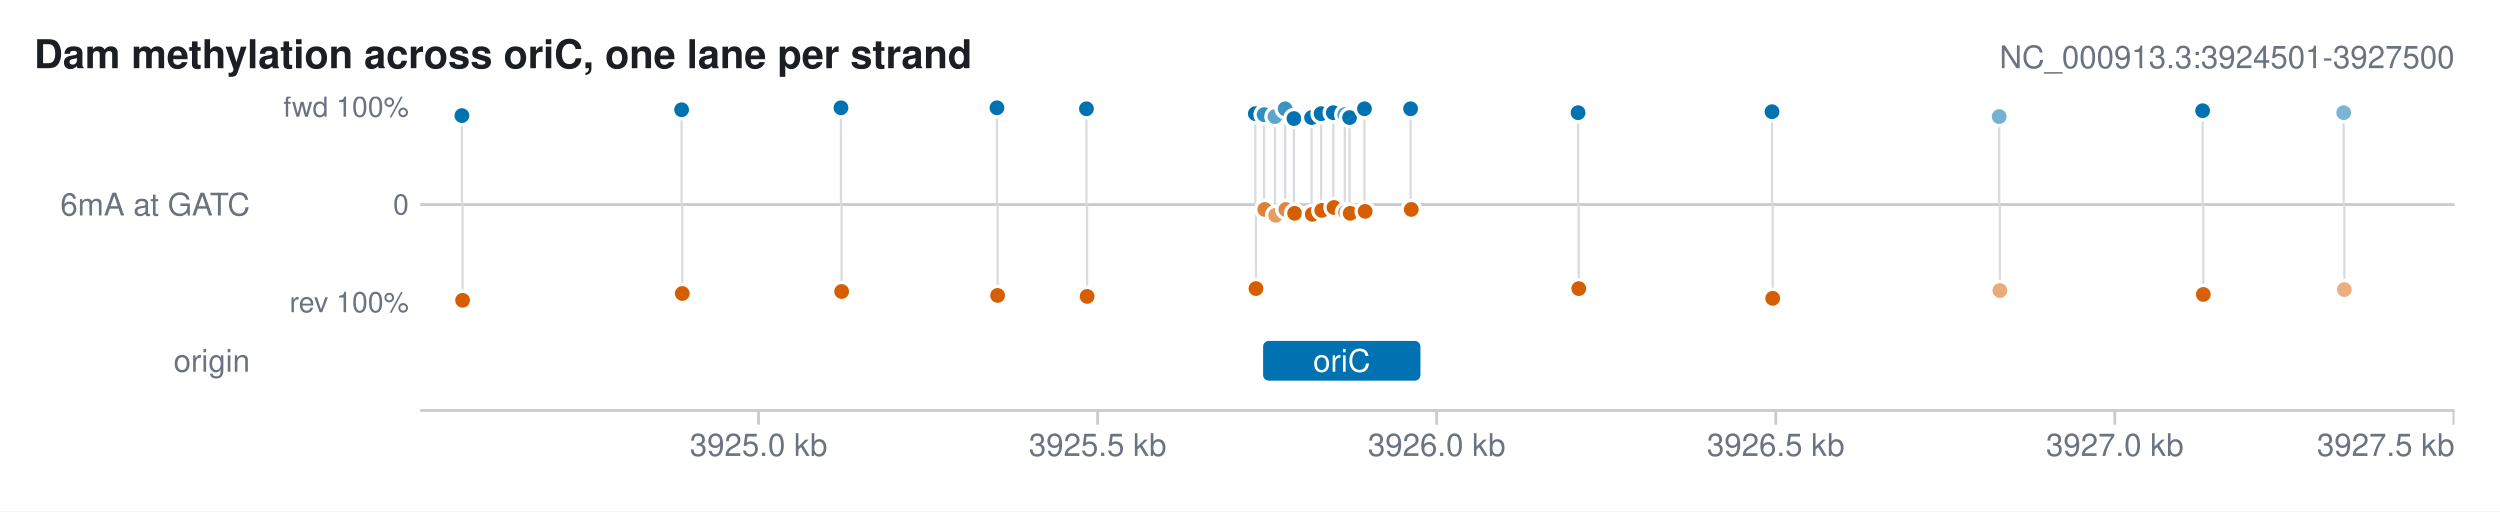
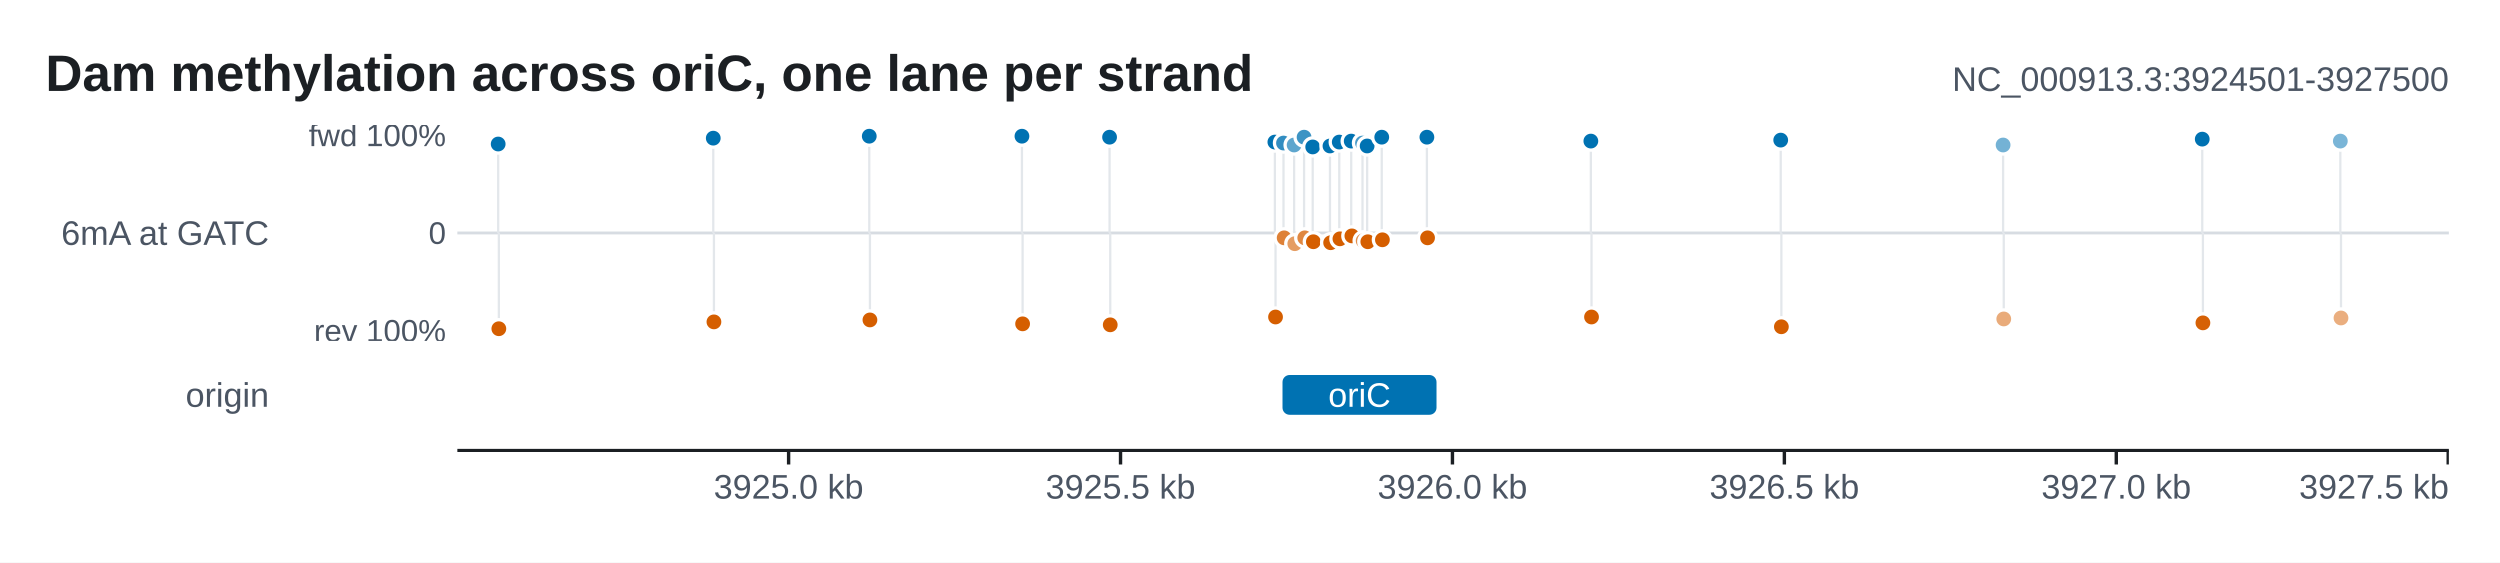
- <svg xmlns="http://www.w3.org/2000/svg" width="880" height="180" viewBox="0 0 880 180" font-family="Helvetica, Arial, sans-serif" role="img" aria-labelledby="karyon-title karyon-desc">
+ <svg xmlns="http://www.w3.org/2000/svg" width="880" height="198" viewBox="0 0 880 198" font-family="Liberation Sans, Arial, Helvetica, sans-serif" role="img" aria-labelledby="karyon-title karyon-desc">
  <defs>
    <clipPath id="karyon-clip-0">
-       <rect x="96" y="34" width="768" height="76" />
+       <rect x="104.688" y="44" width="757.312" height="76" />
    </clipPath>
    <clipPath id="karyon-clip-1">
-       <rect x="147.91" y="120" width="716.09" height="14" />
+       <rect x="160.989" y="132" width="701.011" height="14" />
    </clipPath>
    <clipPath id="karyon-clip-2">
-       <rect x="147.91" y="144" width="716.09" height="26" />
+       <rect x="160.989" y="158" width="701.011" height="26" />
    </clipPath>
  </defs>
-   <rect x="0" y="0" width="880" height="180" fill="#ffffff" />
-   <text x="12" y="24" fill="#1b1f23" font-size="14" text-anchor="start" font-weight="bold">Dam methylation across oriC, one lane per strand</text>
-   <text x="864" y="24" fill="#6b7280" font-size="11" text-anchor="end">NC_000913.3:3924501-3927500</text>
-   <text x="88" y="75.85" fill="#6b7280" font-size="11" text-anchor="end">6mA at GATC</text>
+   <rect x="0" y="0" width="880" height="198" fill="#ffffff" />
+   <text x="16" y="32" fill="#1b1f23" font-size="18" text-anchor="start" font-weight="bold">Dam methylation across oriC, one lane per strand</text>
+   <text x="862" y="32" fill="#4b5563" font-size="12" text-anchor="end">NC_000913.3:3924501-3927500</text>
+   <text x="94.688" y="86.2" fill="#4b5563" font-size="12" text-anchor="end">6mA at GATC</text>
  <g clip-path="url(#karyon-clip-0)">
-     <line x1="147.91" y1="72" x2="864" y2="72" stroke="#c8ccd1" stroke-width="1" />
-     <g>
-       <line x1="162.59" y1="72" x2="162.59" y2="40.696" stroke="#d9dbdf" stroke-width="0.8" />
-       <circle cx="162.59" cy="40.696" r="3.77" fill="#ffffff" />
-       <circle cx="162.59" cy="40.696" r="2.6" fill="#0072b2" />
-     </g>
-     <g>
-       <line x1="162.829" y1="72" x2="162.829" y2="105.712" stroke="#d9dbdf" stroke-width="0.8" />
-       <circle cx="162.829" cy="105.712" r="3.77" fill="#ffffff" />
-       <circle cx="162.829" cy="105.712" r="2.6" fill="#d55e00" />
-     </g>
-     <g>
-       <line x1="239.928" y1="72" x2="239.928" y2="38.632" stroke="#d9dbdf" stroke-width="0.8" />
-       <circle cx="239.928" cy="38.632" r="3.77" fill="#ffffff" />
-       <circle cx="239.928" cy="38.632" r="2.6" fill="#0072b2" />
-     </g>
-     <g>
-       <line x1="240.166" y1="72" x2="240.166" y2="103.304" stroke="#d9dbdf" stroke-width="0.8" />
-       <circle cx="240.166" cy="103.304" r="3.77" fill="#ffffff" />
-       <circle cx="240.166" cy="103.304" r="2.6" fill="#d55e00" />
-     </g>
-     <g>
-       <line x1="296.021" y1="72" x2="296.021" y2="37.944" stroke="#d9dbdf" stroke-width="0.8" />
-       <circle cx="296.021" cy="37.944" r="3.77" fill="#ffffff" />
-       <circle cx="296.021" cy="37.944" r="2.6" fill="#0072b2" />
-     </g>
-     <g>
-       <line x1="296.26" y1="72" x2="296.26" y2="102.616" stroke="#d9dbdf" stroke-width="0.8" />
-       <circle cx="296.26" cy="102.616" r="3.77" fill="#ffffff" />
-       <circle cx="296.26" cy="102.616" r="2.6" fill="#d55e00" />
-     </g>
-     <g>
-       <line x1="350.922" y1="72" x2="350.922" y2="37.944" stroke="#d9dbdf" stroke-width="0.8" />
-       <circle cx="350.922" cy="37.944" r="3.77" fill="#ffffff" />
-       <circle cx="350.922" cy="37.944" r="2.6" fill="#0072b2" />
-     </g>
-     <g>
-       <line x1="351.16" y1="72" x2="351.16" y2="103.992" stroke="#d9dbdf" stroke-width="0.8" />
-       <circle cx="351.16" cy="103.992" r="3.77" fill="#ffffff" />
-       <circle cx="351.16" cy="103.992" r="2.6" fill="#d55e00" />
-     </g>
-     <g>
-       <line x1="382.429" y1="72" x2="382.429" y2="38.288" stroke="#d9dbdf" stroke-width="0.8" />
-       <circle cx="382.429" cy="38.288" r="3.77" fill="#ffffff" />
-       <circle cx="382.429" cy="38.288" r="2.6" fill="#0072b2" />
-     </g>
-     <g>
-       <line x1="382.668" y1="72" x2="382.668" y2="104.336" stroke="#d9dbdf" stroke-width="0.8" />
-       <circle cx="382.668" cy="104.336" r="3.77" fill="#ffffff" />
-       <circle cx="382.668" cy="104.336" r="2.6" fill="#d55e00" />
-     </g>
-     <g>
-       <line x1="441.865" y1="72" x2="441.865" y2="40.008" stroke="#d9dbdf" stroke-width="0.8" />
-       <circle cx="441.865" cy="40.008" r="3.77" fill="#ffffff" />
-       <circle cx="441.865" cy="40.008" r="2.6" fill="#0072b2" />
-     </g>
-     <g>
-       <line x1="442.104" y1="72" x2="442.104" y2="101.584" stroke="#d9dbdf" stroke-width="0.8" />
-       <circle cx="442.104" cy="101.584" r="3.77" fill="#ffffff" />
-       <circle cx="442.104" cy="101.584" r="2.6" fill="#d55e00" />
-     </g>
-     <g>
-       <line x1="444.968" y1="72" x2="444.968" y2="40.352" stroke="#d9dbdf" stroke-width="0.8" />
-       <circle cx="444.968" cy="40.352" r="3.77" fill="#ffffff" />
-       <circle cx="444.968" cy="40.352" r="2.6" fill="#328dc1" />
-     </g>
-     <g>
-       <line x1="445.207" y1="72" x2="445.207" y2="73.72" stroke="#d9dbdf" stroke-width="0.8" />
-       <circle cx="445.207" cy="73.72" r="3.77" fill="#ffffff" />
-       <circle cx="445.207" cy="73.72" r="2.6" fill="#de8137" />
-     </g>
-     <g>
-       <line x1="448.787" y1="72" x2="448.787" y2="41.04" stroke="#d9dbdf" stroke-width="0.8" />
-       <circle cx="448.787" cy="41.04" r="3.77" fill="#ffffff" />
-       <circle cx="448.787" cy="41.04" r="2.6" fill="#5ea6ce" />
-     </g>
-     <g>
-       <line x1="449.026" y1="72" x2="449.026" y2="75.784" stroke="#d9dbdf" stroke-width="0.8" />
-       <circle cx="449.026" cy="75.784" r="3.77" fill="#ffffff" />
-       <circle cx="449.026" cy="75.784" r="2.6" fill="#e59d63" />
-     </g>
-     <g>
-       <line x1="452.368" y1="72" x2="452.368" y2="38.288" stroke="#d9dbdf" stroke-width="0.8" />
-       <circle cx="452.368" cy="38.288" r="3.77" fill="#ffffff" />
-       <circle cx="452.368" cy="38.288" r="2.6" fill="#3d94c4" />
-     </g>
-     <g>
-       <line x1="452.606" y1="72" x2="452.606" y2="73.72" stroke="#d9dbdf" stroke-width="0.8" />
-       <circle cx="452.606" cy="73.72" r="3.77" fill="#ffffff" />
-       <circle cx="452.606" cy="73.72" r="2.6" fill="#e08842" />
-     </g>
-     <g>
-       <line x1="455.471" y1="72" x2="455.471" y2="41.728" stroke="#d9dbdf" stroke-width="0.8" />
-       <circle cx="455.471" cy="41.728" r="3.77" fill="#ffffff" />
-       <circle cx="455.471" cy="41.728" r="2.6" fill="#0072b2" />
-     </g>
-     <g>
-       <line x1="455.709" y1="72" x2="455.709" y2="75.096" stroke="#d9dbdf" stroke-width="0.8" />
-       <circle cx="455.709" cy="75.096" r="3.77" fill="#ffffff" />
-       <circle cx="455.709" cy="75.096" r="2.6" fill="#d55e00" />
-     </g>
-     <g>
-       <line x1="461.677" y1="72" x2="461.677" y2="41.384" stroke="#d9dbdf" stroke-width="0.8" />
-       <circle cx="461.677" cy="41.384" r="3.77" fill="#ffffff" />
-       <circle cx="461.677" cy="41.384" r="2.6" fill="#0072b2" />
-     </g>
-     <g>
-       <line x1="461.915" y1="72" x2="461.915" y2="75.44" stroke="#d9dbdf" stroke-width="0.8" />
-       <circle cx="461.915" cy="75.44" r="3.77" fill="#ffffff" />
-       <circle cx="461.915" cy="75.44" r="2.6" fill="#d55e00" />
-     </g>
-     <g>
-       <line x1="465.019" y1="72" x2="465.019" y2="40.008" stroke="#d9dbdf" stroke-width="0.8" />
-       <circle cx="465.019" cy="40.008" r="3.77" fill="#ffffff" />
-       <circle cx="465.019" cy="40.008" r="2.6" fill="#0072b2" />
-     </g>
-     <g>
-       <line x1="465.257" y1="72" x2="465.257" y2="74.064" stroke="#d9dbdf" stroke-width="0.8" />
-       <circle cx="465.257" cy="74.064" r="3.77" fill="#ffffff" />
-       <circle cx="465.257" cy="74.064" r="2.6" fill="#d55e00" />
-     </g>
-     <g>
-       <line x1="469.315" y1="72" x2="469.315" y2="39.664" stroke="#d9dbdf" stroke-width="0.8" />
-       <circle cx="469.315" cy="39.664" r="3.77" fill="#ffffff" />
-       <circle cx="469.315" cy="39.664" r="2.6" fill="#0072b2" />
-     </g>
-     <g>
-       <line x1="469.554" y1="72" x2="469.554" y2="73.032" stroke="#d9dbdf" stroke-width="0.8" />
-       <circle cx="469.554" cy="73.032" r="3.77" fill="#ffffff" />
-       <circle cx="469.554" cy="73.032" r="2.6" fill="#d55e00" />
-     </g>
-     <g>
-       <line x1="473.373" y1="72" x2="473.373" y2="40.352" stroke="#d9dbdf" stroke-width="0.8" />
-       <circle cx="473.373" cy="40.352" r="3.77" fill="#ffffff" />
-       <circle cx="473.373" cy="40.352" r="2.6" fill="#489ac8" />
-     </g>
-     <g>
-       <line x1="473.612" y1="72" x2="473.612" y2="74.752" stroke="#d9dbdf" stroke-width="0.8" />
-       <circle cx="473.612" cy="74.752" r="3.77" fill="#ffffff" />
-       <circle cx="473.612" cy="74.752" r="2.6" fill="#e28f4d" />
-     </g>
-     <g>
-       <line x1="475.044" y1="72" x2="475.044" y2="41.384" stroke="#d9dbdf" stroke-width="0.8" />
-       <circle cx="475.044" cy="41.384" r="3.77" fill="#ffffff" />
-       <circle cx="475.044" cy="41.384" r="2.6" fill="#0072b2" />
-     </g>
-     <g>
-       <line x1="475.282" y1="72" x2="475.282" y2="75.096" stroke="#d9dbdf" stroke-width="0.8" />
-       <circle cx="475.282" cy="75.096" r="3.77" fill="#ffffff" />
-       <circle cx="475.282" cy="75.096" r="2.6" fill="#d55e00" />
-     </g>
-     <g>
-       <line x1="480.295" y1="72" x2="480.295" y2="38.288" stroke="#d9dbdf" stroke-width="0.8" />
-       <circle cx="480.295" cy="38.288" r="3.77" fill="#ffffff" />
-       <circle cx="480.295" cy="38.288" r="2.6" fill="#0072b2" />
-     </g>
-     <g>
-       <line x1="480.534" y1="72" x2="480.534" y2="74.408" stroke="#d9dbdf" stroke-width="0.8" />
-       <circle cx="480.534" cy="74.408" r="3.77" fill="#ffffff" />
-       <circle cx="480.534" cy="74.408" r="2.6" fill="#d55e00" />
-     </g>
-     <g>
-       <line x1="496.526" y1="72" x2="496.526" y2="38.288" stroke="#d9dbdf" stroke-width="0.8" />
-       <circle cx="496.526" cy="38.288" r="3.77" fill="#ffffff" />
-       <circle cx="496.526" cy="38.288" r="2.6" fill="#0072b2" />
-     </g>
-     <g>
-       <line x1="496.765" y1="72" x2="496.765" y2="73.72" stroke="#d9dbdf" stroke-width="0.8" />
-       <circle cx="496.765" cy="73.72" r="3.77" fill="#ffffff" />
-       <circle cx="496.765" cy="73.72" r="2.6" fill="#d55e00" />
-     </g>
-     <g>
-       <line x1="555.485" y1="72" x2="555.485" y2="39.664" stroke="#d9dbdf" stroke-width="0.8" />
-       <circle cx="555.485" cy="39.664" r="3.77" fill="#ffffff" />
-       <circle cx="555.485" cy="39.664" r="2.6" fill="#0072b2" />
-     </g>
-     <g>
-       <line x1="555.723" y1="72" x2="555.723" y2="101.584" stroke="#d9dbdf" stroke-width="0.8" />
-       <circle cx="555.723" cy="101.584" r="3.77" fill="#ffffff" />
-       <circle cx="555.723" cy="101.584" r="2.6" fill="#d55e00" />
-     </g>
-     <g>
-       <line x1="623.752" y1="72" x2="623.752" y2="39.32" stroke="#d9dbdf" stroke-width="0.8" />
-       <circle cx="623.752" cy="39.32" r="3.77" fill="#ffffff" />
-       <circle cx="623.752" cy="39.32" r="2.6" fill="#0072b2" />
-     </g>
-     <g>
-       <line x1="623.991" y1="72" x2="623.991" y2="105.024" stroke="#d9dbdf" stroke-width="0.8" />
-       <circle cx="623.991" cy="105.024" r="3.77" fill="#ffffff" />
-       <circle cx="623.991" cy="105.024" r="2.6" fill="#d55e00" />
-     </g>
-     <g>
-       <line x1="703.715" y1="72" x2="703.715" y2="41.04" stroke="#d9dbdf" stroke-width="0.8" />
-       <circle cx="703.715" cy="41.04" r="3.77" fill="#ffffff" />
-       <circle cx="703.715" cy="41.04" r="2.6" fill="#74b2d5" />
-     </g>
-     <g>
-       <line x1="703.954" y1="72" x2="703.954" y2="102.272" stroke="#d9dbdf" stroke-width="0.8" />
-       <circle cx="703.954" cy="102.272" r="3.77" fill="#ffffff" />
-       <circle cx="703.954" cy="102.272" r="2.6" fill="#e9ab7a" />
-     </g>
-     <g>
-       <line x1="775.324" y1="72" x2="775.324" y2="38.976" stroke="#d9dbdf" stroke-width="0.8" />
-       <circle cx="775.324" cy="38.976" r="3.77" fill="#ffffff" />
-       <circle cx="775.324" cy="38.976" r="2.6" fill="#0072b2" />
-     </g>
-     <g>
-       <line x1="775.563" y1="72" x2="775.563" y2="103.648" stroke="#d9dbdf" stroke-width="0.8" />
-       <circle cx="775.563" cy="103.648" r="3.77" fill="#ffffff" />
-       <circle cx="775.563" cy="103.648" r="2.6" fill="#d66106" />
-     </g>
-     <g>
-       <line x1="824.973" y1="72" x2="824.973" y2="39.664" stroke="#d9dbdf" stroke-width="0.8" />
-       <circle cx="824.973" cy="39.664" r="3.77" fill="#ffffff" />
-       <circle cx="824.973" cy="39.664" r="2.6" fill="#7ab5d7" />
-     </g>
-     <g>
-       <line x1="825.212" y1="72" x2="825.212" y2="101.928" stroke="#d9dbdf" stroke-width="0.8" />
-       <circle cx="825.212" cy="101.928" r="3.77" fill="#ffffff" />
-       <circle cx="825.212" cy="101.928" r="2.6" fill="#eaae7f" />
-     </g>
-     <text x="143.91" y="41.1" fill="#6b7280" font-size="10" text-anchor="end">fwd 100%</text>
-     <text x="143.91" y="75.5" fill="#6b7280" font-size="10" text-anchor="end">0</text>
-     <text x="143.91" y="109.9" fill="#6b7280" font-size="10" text-anchor="end">rev 100%</text>
+     <line x1="160.989" y1="82" x2="862" y2="82" stroke="#d7dce2" stroke-width="1" />
+     <g>
+       <line x1="175.36" y1="82" x2="175.36" y2="50.696" stroke="#e3e7eb" stroke-width="0.8" />
+       <circle cx="175.36" cy="50.696" r="3.77" fill="#ffffff" />
+       <circle cx="175.36" cy="50.696" r="2.6" fill="#0072b2" />
+     </g>
+     <g>
+       <line x1="175.593" y1="82" x2="175.593" y2="115.712" stroke="#e3e7eb" stroke-width="0.8" />
+       <circle cx="175.593" cy="115.712" r="3.77" fill="#ffffff" />
+       <circle cx="175.593" cy="115.712" r="2.6" fill="#d55e00" />
+     </g>
+     <g>
+       <line x1="251.069" y1="82" x2="251.069" y2="48.632" stroke="#e3e7eb" stroke-width="0.8" />
+       <circle cx="251.069" cy="48.632" r="3.77" fill="#ffffff" />
+       <circle cx="251.069" cy="48.632" r="2.6" fill="#0072b2" />
+     </g>
+     <g>
+       <line x1="251.303" y1="82" x2="251.303" y2="113.304" stroke="#e3e7eb" stroke-width="0.8" />
+       <circle cx="251.303" cy="113.304" r="3.77" fill="#ffffff" />
+       <circle cx="251.303" cy="113.304" r="2.6" fill="#d55e00" />
+     </g>
+     <g>
+       <line x1="305.981" y1="82" x2="305.981" y2="47.944" stroke="#e3e7eb" stroke-width="0.8" />
+       <circle cx="305.981" cy="47.944" r="3.77" fill="#ffffff" />
+       <circle cx="305.981" cy="47.944" r="2.6" fill="#0072b2" />
+     </g>
+     <g>
+       <line x1="306.215" y1="82" x2="306.215" y2="112.616" stroke="#e3e7eb" stroke-width="0.8" />
+       <circle cx="306.215" cy="112.616" r="3.77" fill="#ffffff" />
+       <circle cx="306.215" cy="112.616" r="2.6" fill="#d55e00" />
+     </g>
+     <g>
+       <line x1="359.726" y1="82" x2="359.726" y2="47.944" stroke="#e3e7eb" stroke-width="0.8" />
+       <circle cx="359.726" cy="47.944" r="3.77" fill="#ffffff" />
+       <circle cx="359.726" cy="47.944" r="2.6" fill="#0072b2" />
+     </g>
+     <g>
+       <line x1="359.959" y1="82" x2="359.959" y2="113.992" stroke="#e3e7eb" stroke-width="0.8" />
+       <circle cx="359.959" cy="113.992" r="3.77" fill="#ffffff" />
+       <circle cx="359.959" cy="113.992" r="2.6" fill="#d55e00" />
+     </g>
+     <g>
+       <line x1="390.57" y1="82" x2="390.57" y2="48.288" stroke="#e3e7eb" stroke-width="0.8" />
+       <circle cx="390.57" cy="48.288" r="3.77" fill="#ffffff" />
+       <circle cx="390.57" cy="48.288" r="2.6" fill="#0072b2" />
+     </g>
+     <g>
+       <line x1="390.804" y1="82" x2="390.804" y2="114.336" stroke="#e3e7eb" stroke-width="0.8" />
+       <circle cx="390.804" cy="114.336" r="3.77" fill="#ffffff" />
+       <circle cx="390.804" cy="114.336" r="2.6" fill="#d55e00" />
+     </g>
+     <g>
+       <line x1="448.754" y1="82" x2="448.754" y2="50.008" stroke="#e3e7eb" stroke-width="0.8" />
+       <circle cx="448.754" cy="50.008" r="3.77" fill="#ffffff" />
+       <circle cx="448.754" cy="50.008" r="2.6" fill="#0072b2" />
+     </g>
+     <g>
+       <line x1="448.988" y1="82" x2="448.988" y2="111.584" stroke="#e3e7eb" stroke-width="0.8" />
+       <circle cx="448.988" cy="111.584" r="3.77" fill="#ffffff" />
+       <circle cx="448.988" cy="111.584" r="2.6" fill="#d55e00" />
+     </g>
+     <g>
+       <line x1="451.792" y1="82" x2="451.792" y2="50.352" stroke="#e3e7eb" stroke-width="0.8" />
+       <circle cx="451.792" cy="50.352" r="3.77" fill="#ffffff" />
+       <circle cx="451.792" cy="50.352" r="2.6" fill="#328dc1" />
+     </g>
+     <g>
+       <line x1="452.025" y1="82" x2="452.025" y2="83.72" stroke="#e3e7eb" stroke-width="0.8" />
+       <circle cx="452.025" cy="83.72" r="3.77" fill="#ffffff" />
+       <circle cx="452.025" cy="83.72" r="2.6" fill="#de8137" />
+     </g>
+     <g>
+       <line x1="455.53" y1="82" x2="455.53" y2="51.04" stroke="#e3e7eb" stroke-width="0.8" />
+       <circle cx="455.53" cy="51.04" r="3.77" fill="#ffffff" />
+       <circle cx="455.53" cy="51.04" r="2.6" fill="#5ea6ce" />
+     </g>
+     <g>
+       <line x1="455.764" y1="82" x2="455.764" y2="85.784" stroke="#e3e7eb" stroke-width="0.8" />
+       <circle cx="455.764" cy="85.784" r="3.77" fill="#ffffff" />
+       <circle cx="455.764" cy="85.784" r="2.6" fill="#e59d63" />
+     </g>
+     <g>
+       <line x1="459.036" y1="82" x2="459.036" y2="48.288" stroke="#e3e7eb" stroke-width="0.8" />
+       <circle cx="459.036" cy="48.288" r="3.77" fill="#ffffff" />
+       <circle cx="459.036" cy="48.288" r="2.6" fill="#3d94c4" />
+     </g>
+     <g>
+       <line x1="459.269" y1="82" x2="459.269" y2="83.72" stroke="#e3e7eb" stroke-width="0.8" />
+       <circle cx="459.269" cy="83.72" r="3.77" fill="#ffffff" />
+       <circle cx="459.269" cy="83.72" r="2.6" fill="#e08842" />
+     </g>
+     <g>
+       <line x1="462.073" y1="82" x2="462.073" y2="51.728" stroke="#e3e7eb" stroke-width="0.8" />
+       <circle cx="462.073" cy="51.728" r="3.77" fill="#ffffff" />
+       <circle cx="462.073" cy="51.728" r="2.6" fill="#0072b2" />
+     </g>
+     <g>
+       <line x1="462.307" y1="82" x2="462.307" y2="85.096" stroke="#e3e7eb" stroke-width="0.8" />
+       <circle cx="462.307" cy="85.096" r="3.77" fill="#ffffff" />
+       <circle cx="462.307" cy="85.096" r="2.6" fill="#d55e00" />
+     </g>
+     <g>
+       <line x1="468.149" y1="82" x2="468.149" y2="51.384" stroke="#e3e7eb" stroke-width="0.8" />
+       <circle cx="468.149" cy="51.384" r="3.77" fill="#ffffff" />
+       <circle cx="468.149" cy="51.384" r="2.6" fill="#0072b2" />
+     </g>
+     <g>
+       <line x1="468.382" y1="82" x2="468.382" y2="85.44" stroke="#e3e7eb" stroke-width="0.8" />
+       <circle cx="468.382" cy="85.44" r="3.77" fill="#ffffff" />
+       <circle cx="468.382" cy="85.44" r="2.6" fill="#d55e00" />
+     </g>
+     <g>
+       <line x1="471.42" y1="82" x2="471.42" y2="50.008" stroke="#e3e7eb" stroke-width="0.8" />
+       <circle cx="471.42" cy="50.008" r="3.77" fill="#ffffff" />
+       <circle cx="471.42" cy="50.008" r="2.6" fill="#0072b2" />
+     </g>
+     <g>
+       <line x1="471.654" y1="82" x2="471.654" y2="84.064" stroke="#e3e7eb" stroke-width="0.8" />
+       <circle cx="471.654" cy="84.064" r="3.77" fill="#ffffff" />
+       <circle cx="471.654" cy="84.064" r="2.6" fill="#d55e00" />
+     </g>
+     <g>
+       <line x1="475.626" y1="82" x2="475.626" y2="49.664" stroke="#e3e7eb" stroke-width="0.8" />
+       <circle cx="475.626" cy="49.664" r="3.77" fill="#ffffff" />
+       <circle cx="475.626" cy="49.664" r="2.6" fill="#0072b2" />
+     </g>
+     <g>
+       <line x1="475.86" y1="82" x2="475.86" y2="83.032" stroke="#e3e7eb" stroke-width="0.8" />
+       <circle cx="475.86" cy="83.032" r="3.77" fill="#ffffff" />
+       <circle cx="475.86" cy="83.032" r="2.6" fill="#d55e00" />
+     </g>
+     <g>
+       <line x1="479.598" y1="82" x2="479.598" y2="50.352" stroke="#e3e7eb" stroke-width="0.8" />
+       <circle cx="479.598" cy="50.352" r="3.77" fill="#ffffff" />
+       <circle cx="479.598" cy="50.352" r="2.6" fill="#489ac8" />
+     </g>
+     <g>
+       <line x1="479.832" y1="82" x2="479.832" y2="84.752" stroke="#e3e7eb" stroke-width="0.8" />
+       <circle cx="479.832" cy="84.752" r="3.77" fill="#ffffff" />
+       <circle cx="479.832" cy="84.752" r="2.6" fill="#e28f4d" />
+     </g>
+     <g>
+       <line x1="481.234" y1="82" x2="481.234" y2="51.384" stroke="#e3e7eb" stroke-width="0.8" />
+       <circle cx="481.234" cy="51.384" r="3.77" fill="#ffffff" />
+       <circle cx="481.234" cy="51.384" r="2.6" fill="#0072b2" />
+     </g>
+     <g>
+       <line x1="481.468" y1="82" x2="481.468" y2="85.096" stroke="#e3e7eb" stroke-width="0.8" />
+       <circle cx="481.468" cy="85.096" r="3.77" fill="#ffffff" />
+       <circle cx="481.468" cy="85.096" r="2.6" fill="#d55e00" />
+     </g>
+     <g>
+       <line x1="486.375" y1="82" x2="486.375" y2="48.288" stroke="#e3e7eb" stroke-width="0.8" />
+       <circle cx="486.375" cy="48.288" r="3.77" fill="#ffffff" />
+       <circle cx="486.375" cy="48.288" r="2.6" fill="#0072b2" />
+     </g>
+     <g>
+       <line x1="486.609" y1="82" x2="486.609" y2="84.408" stroke="#e3e7eb" stroke-width="0.8" />
+       <circle cx="486.609" cy="84.408" r="3.77" fill="#ffffff" />
+       <circle cx="486.609" cy="84.408" r="2.6" fill="#d55e00" />
+     </g>
+     <g>
+       <line x1="502.265" y1="82" x2="502.265" y2="48.288" stroke="#e3e7eb" stroke-width="0.8" />
+       <circle cx="502.265" cy="48.288" r="3.77" fill="#ffffff" />
+       <circle cx="502.265" cy="48.288" r="2.6" fill="#0072b2" />
+     </g>
+     <g>
+       <line x1="502.498" y1="82" x2="502.498" y2="83.72" stroke="#e3e7eb" stroke-width="0.8" />
+       <circle cx="502.498" cy="83.72" r="3.77" fill="#ffffff" />
+       <circle cx="502.498" cy="83.72" r="2.6" fill="#d55e00" />
+     </g>
+     <g>
+       <line x1="559.981" y1="82" x2="559.981" y2="49.664" stroke="#e3e7eb" stroke-width="0.8" />
+       <circle cx="559.981" cy="49.664" r="3.77" fill="#ffffff" />
+       <circle cx="559.981" cy="49.664" r="2.6" fill="#0072b2" />
+     </g>
+     <g>
+       <line x1="560.215" y1="82" x2="560.215" y2="111.584" stroke="#e3e7eb" stroke-width="0.8" />
+       <circle cx="560.215" cy="111.584" r="3.77" fill="#ffffff" />
+       <circle cx="560.215" cy="111.584" r="2.6" fill="#d55e00" />
+     </g>
+     <g>
+       <line x1="626.811" y1="82" x2="626.811" y2="49.32" stroke="#e3e7eb" stroke-width="0.8" />
+       <circle cx="626.811" cy="49.32" r="3.77" fill="#ffffff" />
+       <circle cx="626.811" cy="49.32" r="2.6" fill="#0072b2" />
+     </g>
+     <g>
+       <line x1="627.044" y1="82" x2="627.044" y2="115.024" stroke="#e3e7eb" stroke-width="0.8" />
+       <circle cx="627.044" cy="115.024" r="3.77" fill="#ffffff" />
+       <circle cx="627.044" cy="115.024" r="2.6" fill="#d55e00" />
+     </g>
+     <g>
+       <line x1="705.09" y1="82" x2="705.09" y2="51.04" stroke="#e3e7eb" stroke-width="0.8" />
+       <circle cx="705.09" cy="51.04" r="3.77" fill="#ffffff" />
+       <circle cx="705.09" cy="51.04" r="2.6" fill="#74b2d5" />
+     </g>
+     <g>
+       <line x1="705.324" y1="82" x2="705.324" y2="112.272" stroke="#e3e7eb" stroke-width="0.8" />
+       <circle cx="705.324" cy="112.272" r="3.77" fill="#ffffff" />
+       <circle cx="705.324" cy="112.272" r="2.6" fill="#e9ab7a" />
+     </g>
+     <g>
+       <line x1="775.191" y1="82" x2="775.191" y2="48.976" stroke="#e3e7eb" stroke-width="0.8" />
+       <circle cx="775.191" cy="48.976" r="3.77" fill="#ffffff" />
+       <circle cx="775.191" cy="48.976" r="2.6" fill="#0072b2" />
+     </g>
+     <g>
+       <line x1="775.425" y1="82" x2="775.425" y2="113.648" stroke="#e3e7eb" stroke-width="0.8" />
+       <circle cx="775.425" cy="113.648" r="3.77" fill="#ffffff" />
+       <circle cx="775.425" cy="113.648" r="2.6" fill="#d66106" />
+     </g>
+     <g>
+       <line x1="823.795" y1="82" x2="823.795" y2="49.664" stroke="#e3e7eb" stroke-width="0.8" />
+       <circle cx="823.795" cy="49.664" r="3.77" fill="#ffffff" />
+       <circle cx="823.795" cy="49.664" r="2.6" fill="#7ab5d7" />
+     </g>
+     <g>
+       <line x1="824.029" y1="82" x2="824.029" y2="111.928" stroke="#e3e7eb" stroke-width="0.8" />
+       <circle cx="824.029" cy="111.928" r="3.77" fill="#ffffff" />
+       <circle cx="824.029" cy="111.928" r="2.6" fill="#eaae7f" />
+     </g>
+     <text x="156.989" y="51.45" fill="#4b5563" font-size="11" text-anchor="end">fwd 100%</text>
+     <text x="156.989" y="85.85" fill="#4b5563" font-size="11" text-anchor="end">0</text>
+     <text x="156.989" y="120.25" fill="#4b5563" font-size="11" text-anchor="end">rev 100%</text>
  </g>
-   <text x="88" y="130.85" fill="#6b7280" font-size="11" text-anchor="end">origin</text>
+   <text x="94.688" y="143.2" fill="#4b5563" font-size="12" text-anchor="end">origin</text>
  <g clip-path="url(#karyon-clip-1)">
    <g>
-       <rect x="444.61" y="120" width="55.378" height="14" rx="2" fill="#0072b2" />
-       <text x="472.299" y="130.85" fill="#ffffff" font-size="11" text-anchor="middle">oriC</text>
+       <rect x="451.441" y="132" width="54.212" height="14" rx="2.5" fill="#0072b2" />
+       <text x="478.547" y="143.2" fill="#ffffff" font-size="12" text-anchor="middle">oriC</text>
    </g>
  </g>
  <g clip-path="url(#karyon-clip-2)">
-     <line x1="147.91" y1="144.5" x2="864" y2="144.5" stroke="#c8ccd1" stroke-width="1" />
-     <line x1="267.02" y1="144.5" x2="267.02" y2="149.5" stroke="#c8ccd1" stroke-width="1" />
-     <text x="267.02" y="160.5" fill="#6b7280" font-size="11" text-anchor="middle">3925.0 kb</text>
-     <line x1="386.368" y1="144.5" x2="386.368" y2="149.5" stroke="#c8ccd1" stroke-width="1" />
-     <text x="386.368" y="160.5" fill="#6b7280" font-size="11" text-anchor="middle">3925.5 kb</text>
-     <line x1="505.716" y1="144.5" x2="505.716" y2="149.5" stroke="#c8ccd1" stroke-width="1" />
-     <text x="505.716" y="160.5" fill="#6b7280" font-size="11" text-anchor="middle">3926.0 kb</text>
-     <line x1="625.065" y1="144.5" x2="625.065" y2="149.5" stroke="#c8ccd1" stroke-width="1" />
-     <text x="625.065" y="160.5" fill="#6b7280" font-size="11" text-anchor="middle">3926.5 kb</text>
-     <line x1="744.413" y1="144.5" x2="744.413" y2="149.5" stroke="#c8ccd1" stroke-width="1" />
-     <text x="744.413" y="160.5" fill="#6b7280" font-size="11" text-anchor="middle">3927.0 kb</text>
-     <line x1="863.761" y1="144.5" x2="863.761" y2="149.5" stroke="#c8ccd1" stroke-width="1" />
-     <text x="864" y="160.5" fill="#6b7280" font-size="11" text-anchor="end">3927.5 kb</text>
+     <line x1="160.989" y1="158.5" x2="862" y2="158.5" stroke="#1b1f23" stroke-width="1.2" />
+     <line x1="277.59" y1="158.5" x2="277.59" y2="163.5" stroke="#1b1f23" stroke-width="1.2" />
+     <text x="277.59" y="175.5" fill="#4b5563" font-size="12" text-anchor="middle">3925.0 kb</text>
+     <line x1="394.426" y1="158.5" x2="394.426" y2="163.5" stroke="#1b1f23" stroke-width="1.2" />
+     <text x="394.426" y="175.5" fill="#4b5563" font-size="12" text-anchor="middle">3925.5 kb</text>
+     <line x1="511.261" y1="158.5" x2="511.261" y2="163.5" stroke="#1b1f23" stroke-width="1.2" />
+     <text x="511.261" y="175.5" fill="#4b5563" font-size="12" text-anchor="middle">3926.0 kb</text>
+     <line x1="628.096" y1="158.5" x2="628.096" y2="163.5" stroke="#1b1f23" stroke-width="1.2" />
+     <text x="628.096" y="175.5" fill="#4b5563" font-size="12" text-anchor="middle">3926.5 kb</text>
+     <line x1="744.931" y1="158.5" x2="744.931" y2="163.5" stroke="#1b1f23" stroke-width="1.2" />
+     <text x="744.931" y="175.5" fill="#4b5563" font-size="12" text-anchor="middle">3927.0 kb</text>
+     <line x1="861.766" y1="158.5" x2="861.766" y2="163.5" stroke="#1b1f23" stroke-width="1.2" />
+     <text x="862" y="175.5" fill="#4b5563" font-size="12" text-anchor="end">3927.5 kb</text>
  </g>
</svg>
